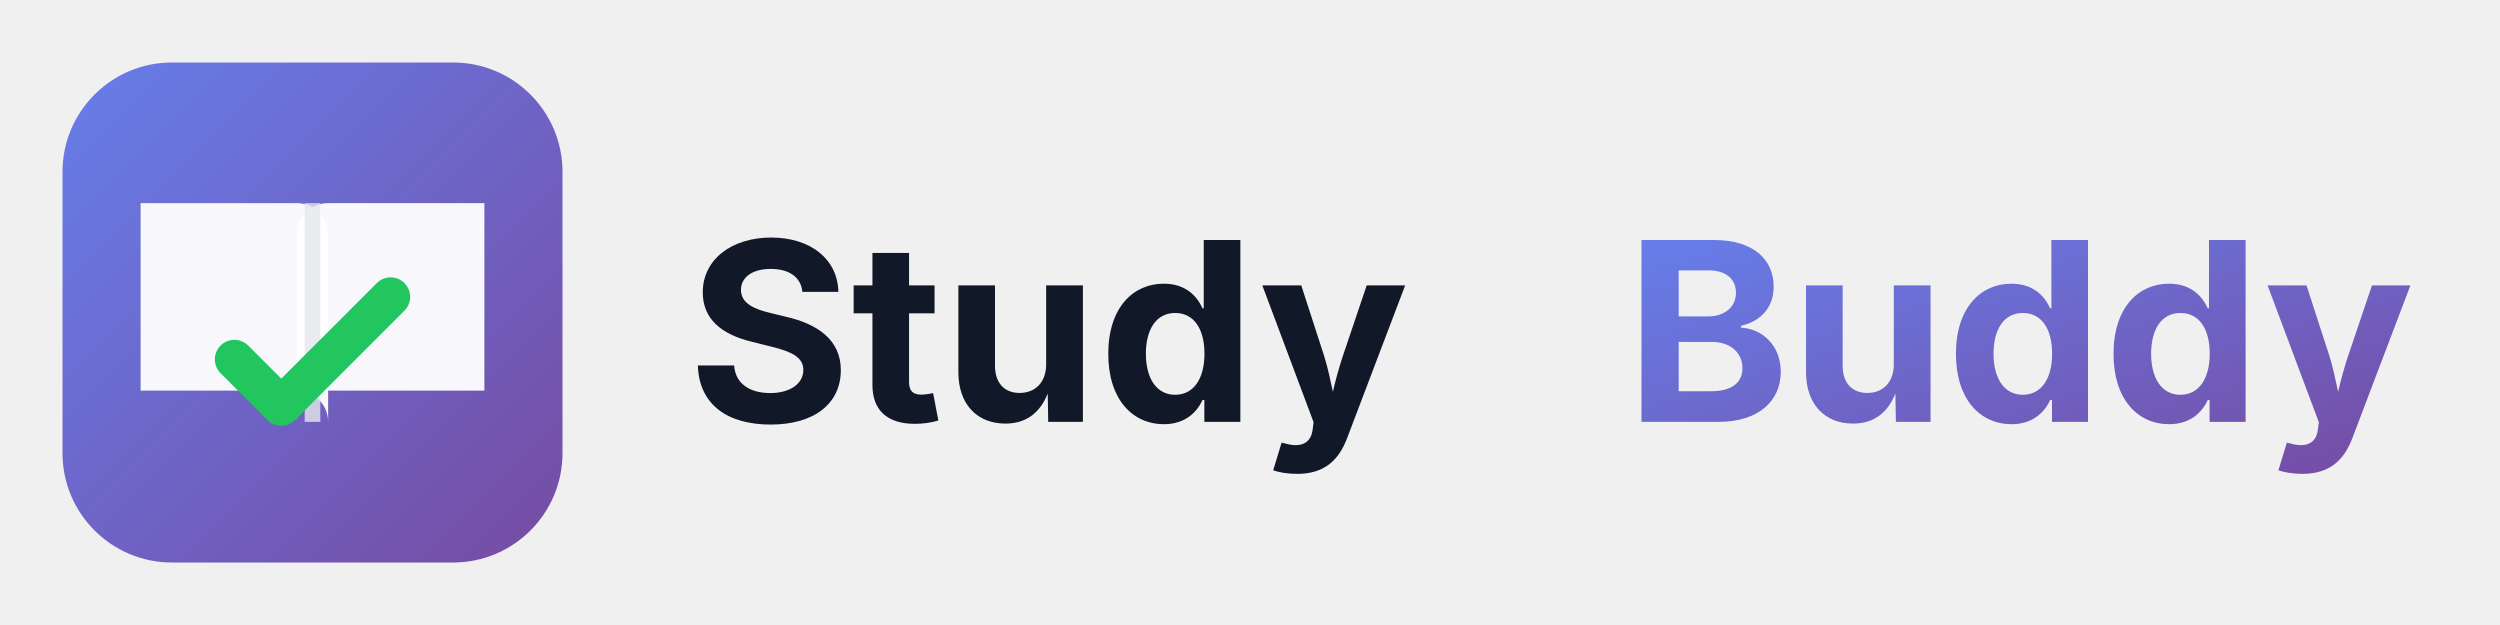
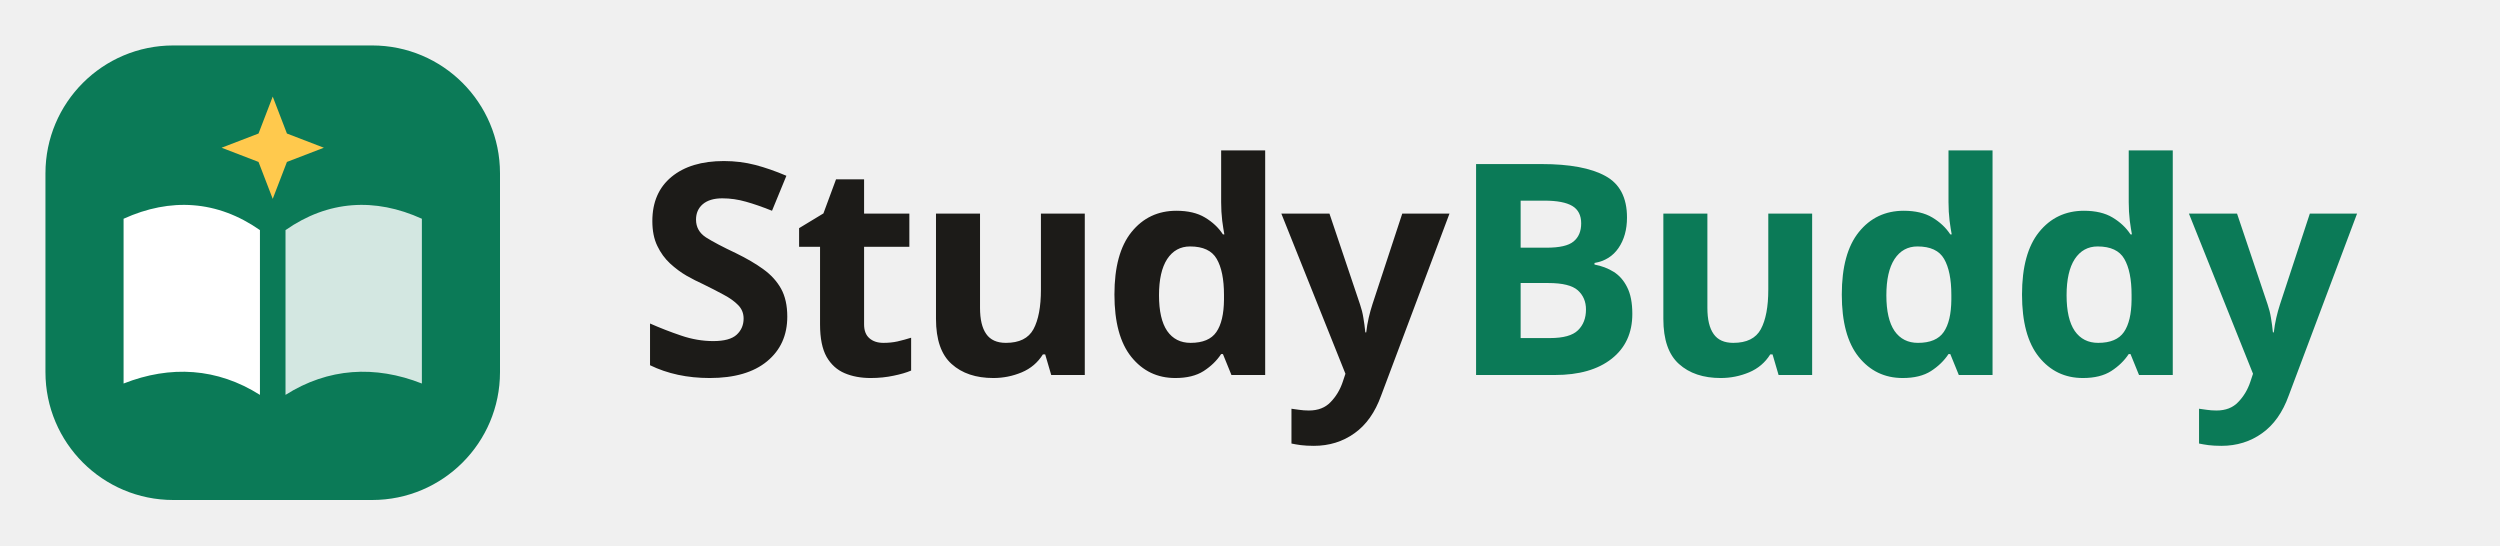
- <svg xmlns="http://www.w3.org/2000/svg" viewBox="0 0 320 80" role="img" aria-label="StudyBuddy logo">
-   <defs>
-     <linearGradient id="sbGrad" x1="0" y1="0" x2="1" y2="1">
-       <stop offset="0%" stop-color="#667eea" />
-       <stop offset="100%" stop-color="#764ba2" />
-     </linearGradient>
-   </defs>
-   <g transform="translate(8,8)">
-     <rect x="0" y="0" width="64" height="64" rx="14" fill="url(#sbGrad)" />
-     <path d="M10 18 h20 a4 4 0 0 1 4 4 v24 a4 4 0 0 0 -4 -4 h-20z" fill="#ffffff" opacity="0.95" />
-     <path d="M54 18 h-20 a4 4 0 0 0 -4 4 v24 a4 4 0 0 1 4 -4 h20z" fill="#ffffff" opacity="0.95" />
-     <rect x="31" y="18" width="2" height="28" fill="#e5e7eb" opacity="0.8" />
-     <path d="M22 38 l6 6 l14 -14" fill="none" stroke="#22c55e" stroke-width="5" stroke-linecap="round" stroke-linejoin="round" />
+ <svg xmlns="http://www.w3.org/2000/svg" viewBox="0 0 220 48" role="img" aria-label="StudyBuddy logo">
+   <g transform="translate(4,4) scale(1.25)">
+     <rect width="32" height="32" rx="9" fill="#0b7a57" />
+     <path d="M5.5 12.2c3.3-1.5 6.6-1.3 9.6.8v11.6c-3-1.9-6.3-2.1-9.6-.8z" fill="#ffffff" />
+     <path d="M26.5 12.2c-3.3-1.5-6.6-1.3-9.6.8v11.6c3-1.9 6.3-2.1 9.6-.8z" fill="#ffffff" opacity="0.82" />
+     <path d="M16 3.6l1 2.6 2.6 1-2.6 1-1 2.6-1-2.6-2.6-1 2.6-1z" fill="#ffc94d" />
  </g>
-   <g font-family="Inter, system-ui, -apple-system, Segoe UI, Roboto, Helvetica, Arial, sans-serif" font-size="32" font-weight="700" fill="#111827" transform="translate(88,54)">
-     <text>Study</text>
-     <text x="120" fill="url(#sbGrad)">Buddy</text>
-   </g>
+   <text x="56" y="33" font-family="'Bricolage Grotesque', Figtree, system-ui, sans-serif" font-size="26" font-weight="700" letter-spacing="-0.6" fill="#1c1b18">Study<tspan fill="#0b7a57">Buddy</tspan>
+   </text>
</svg>
